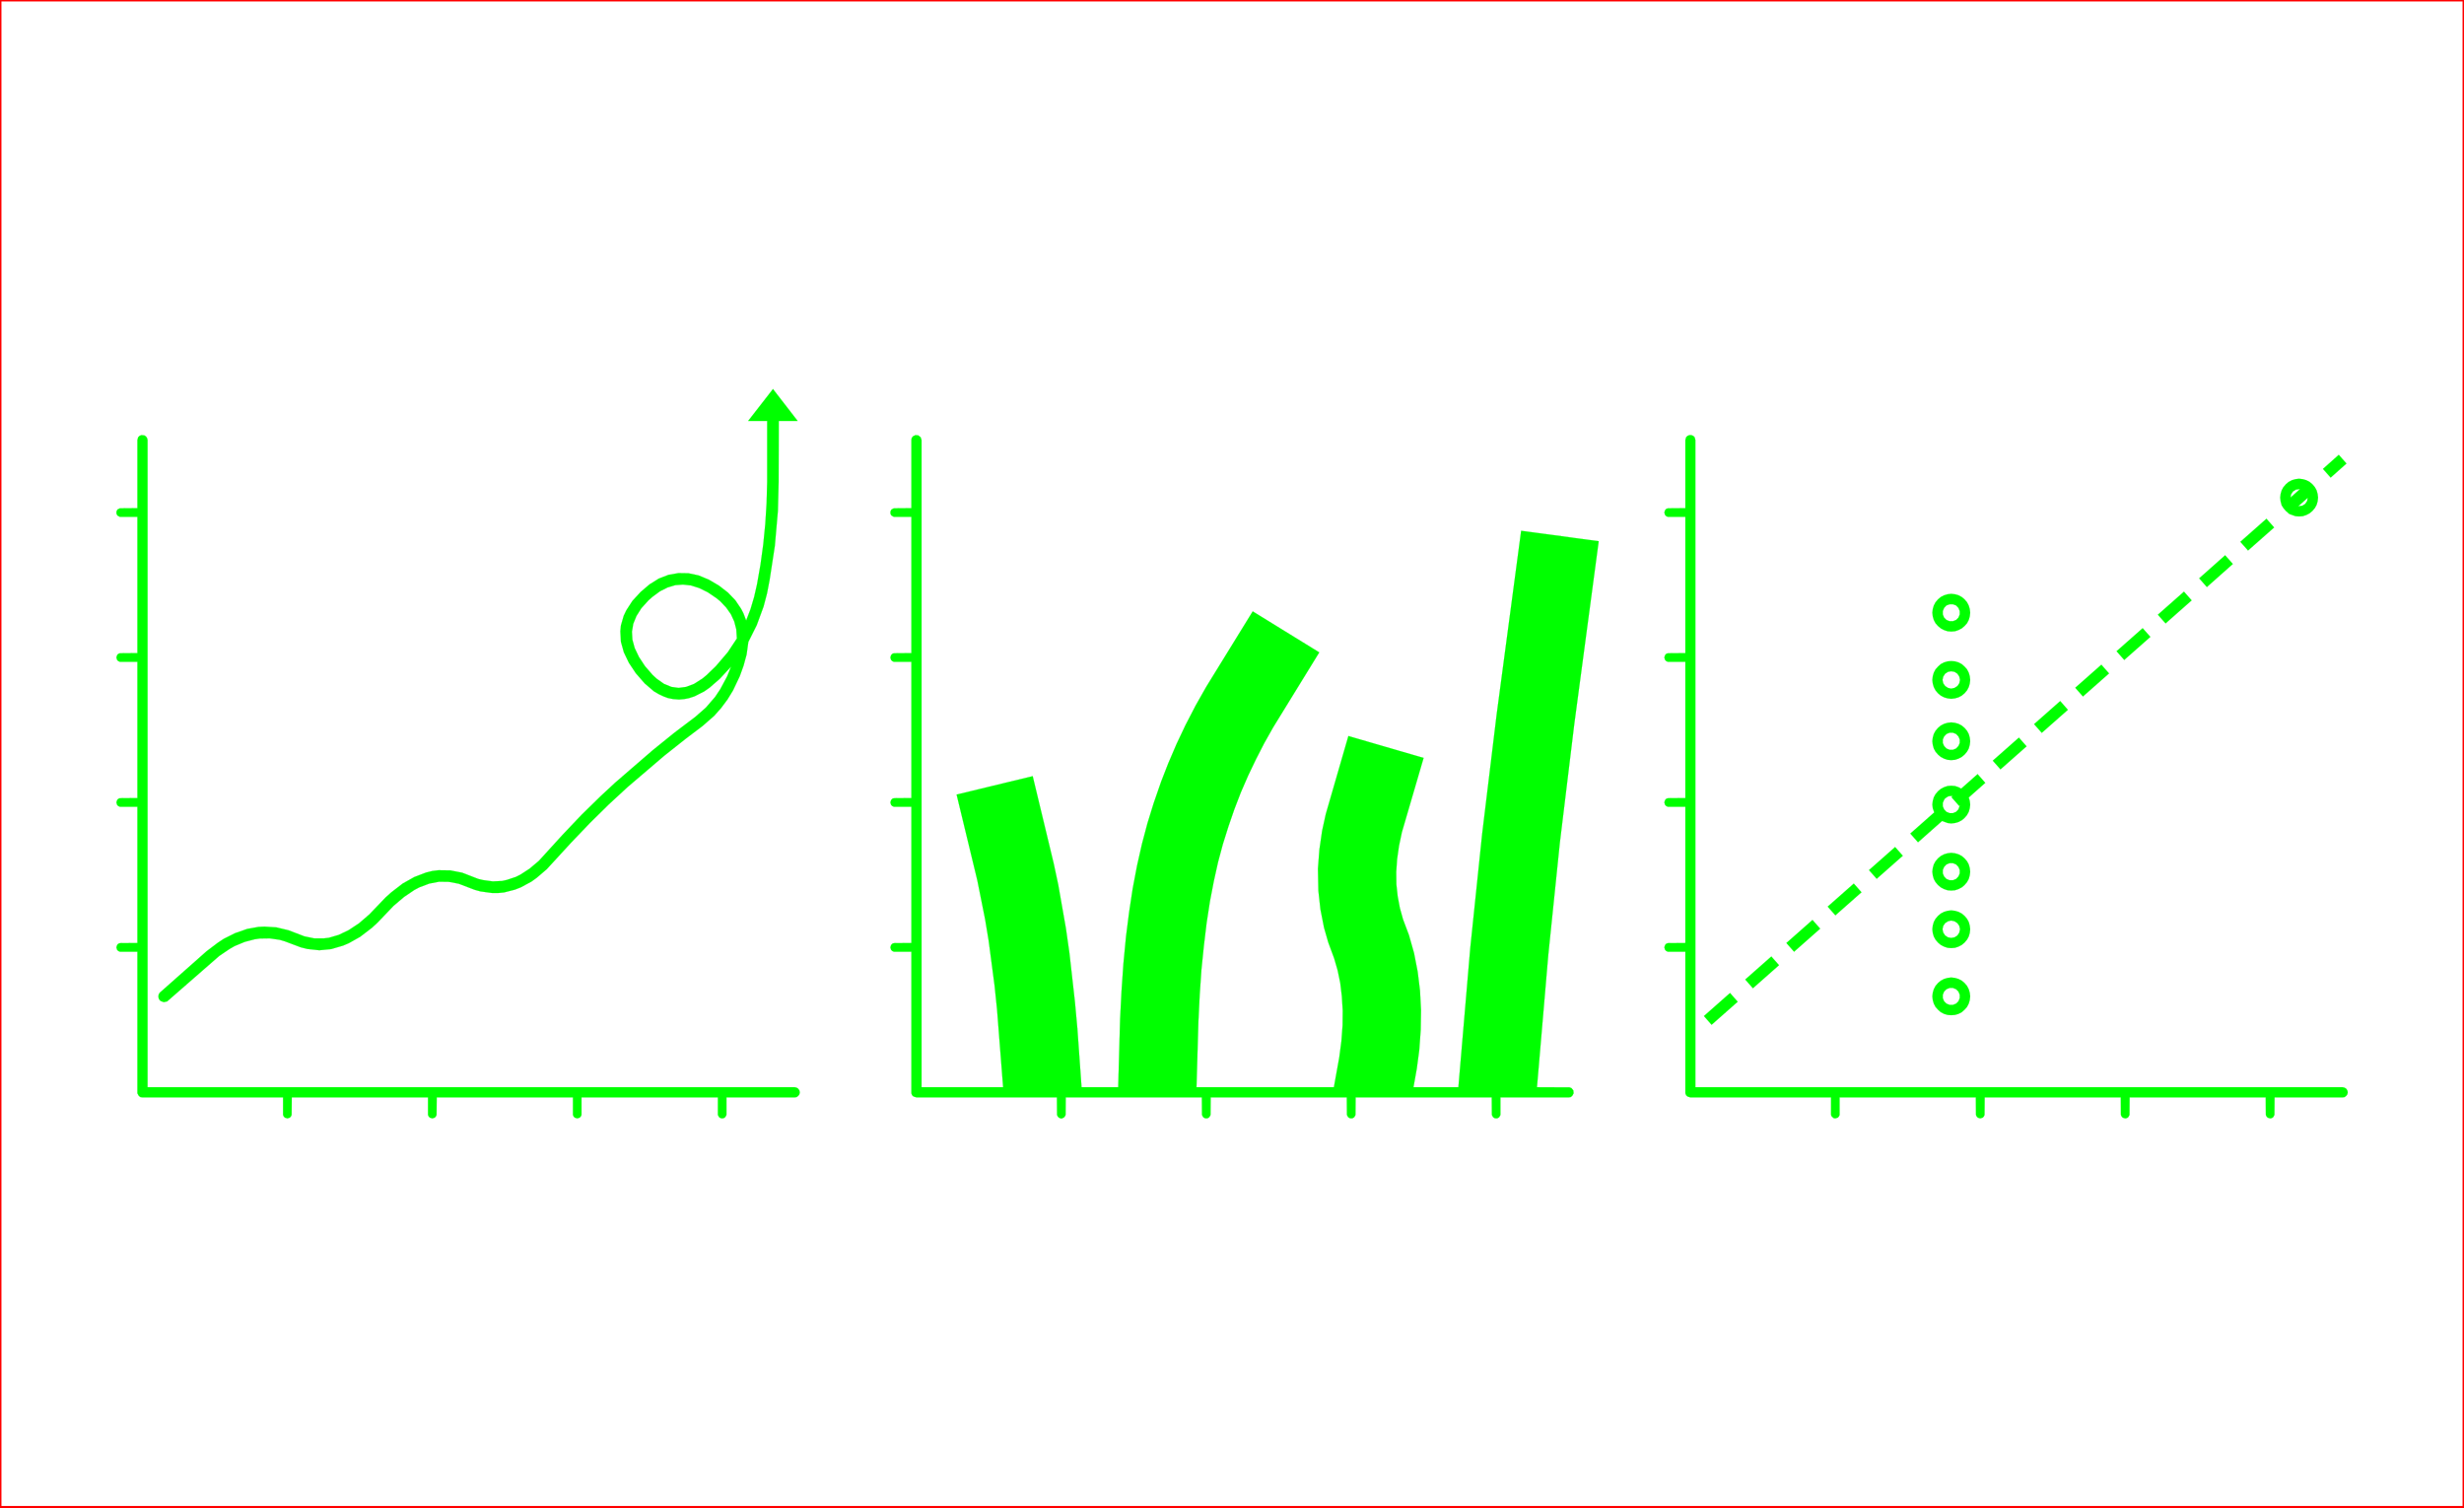
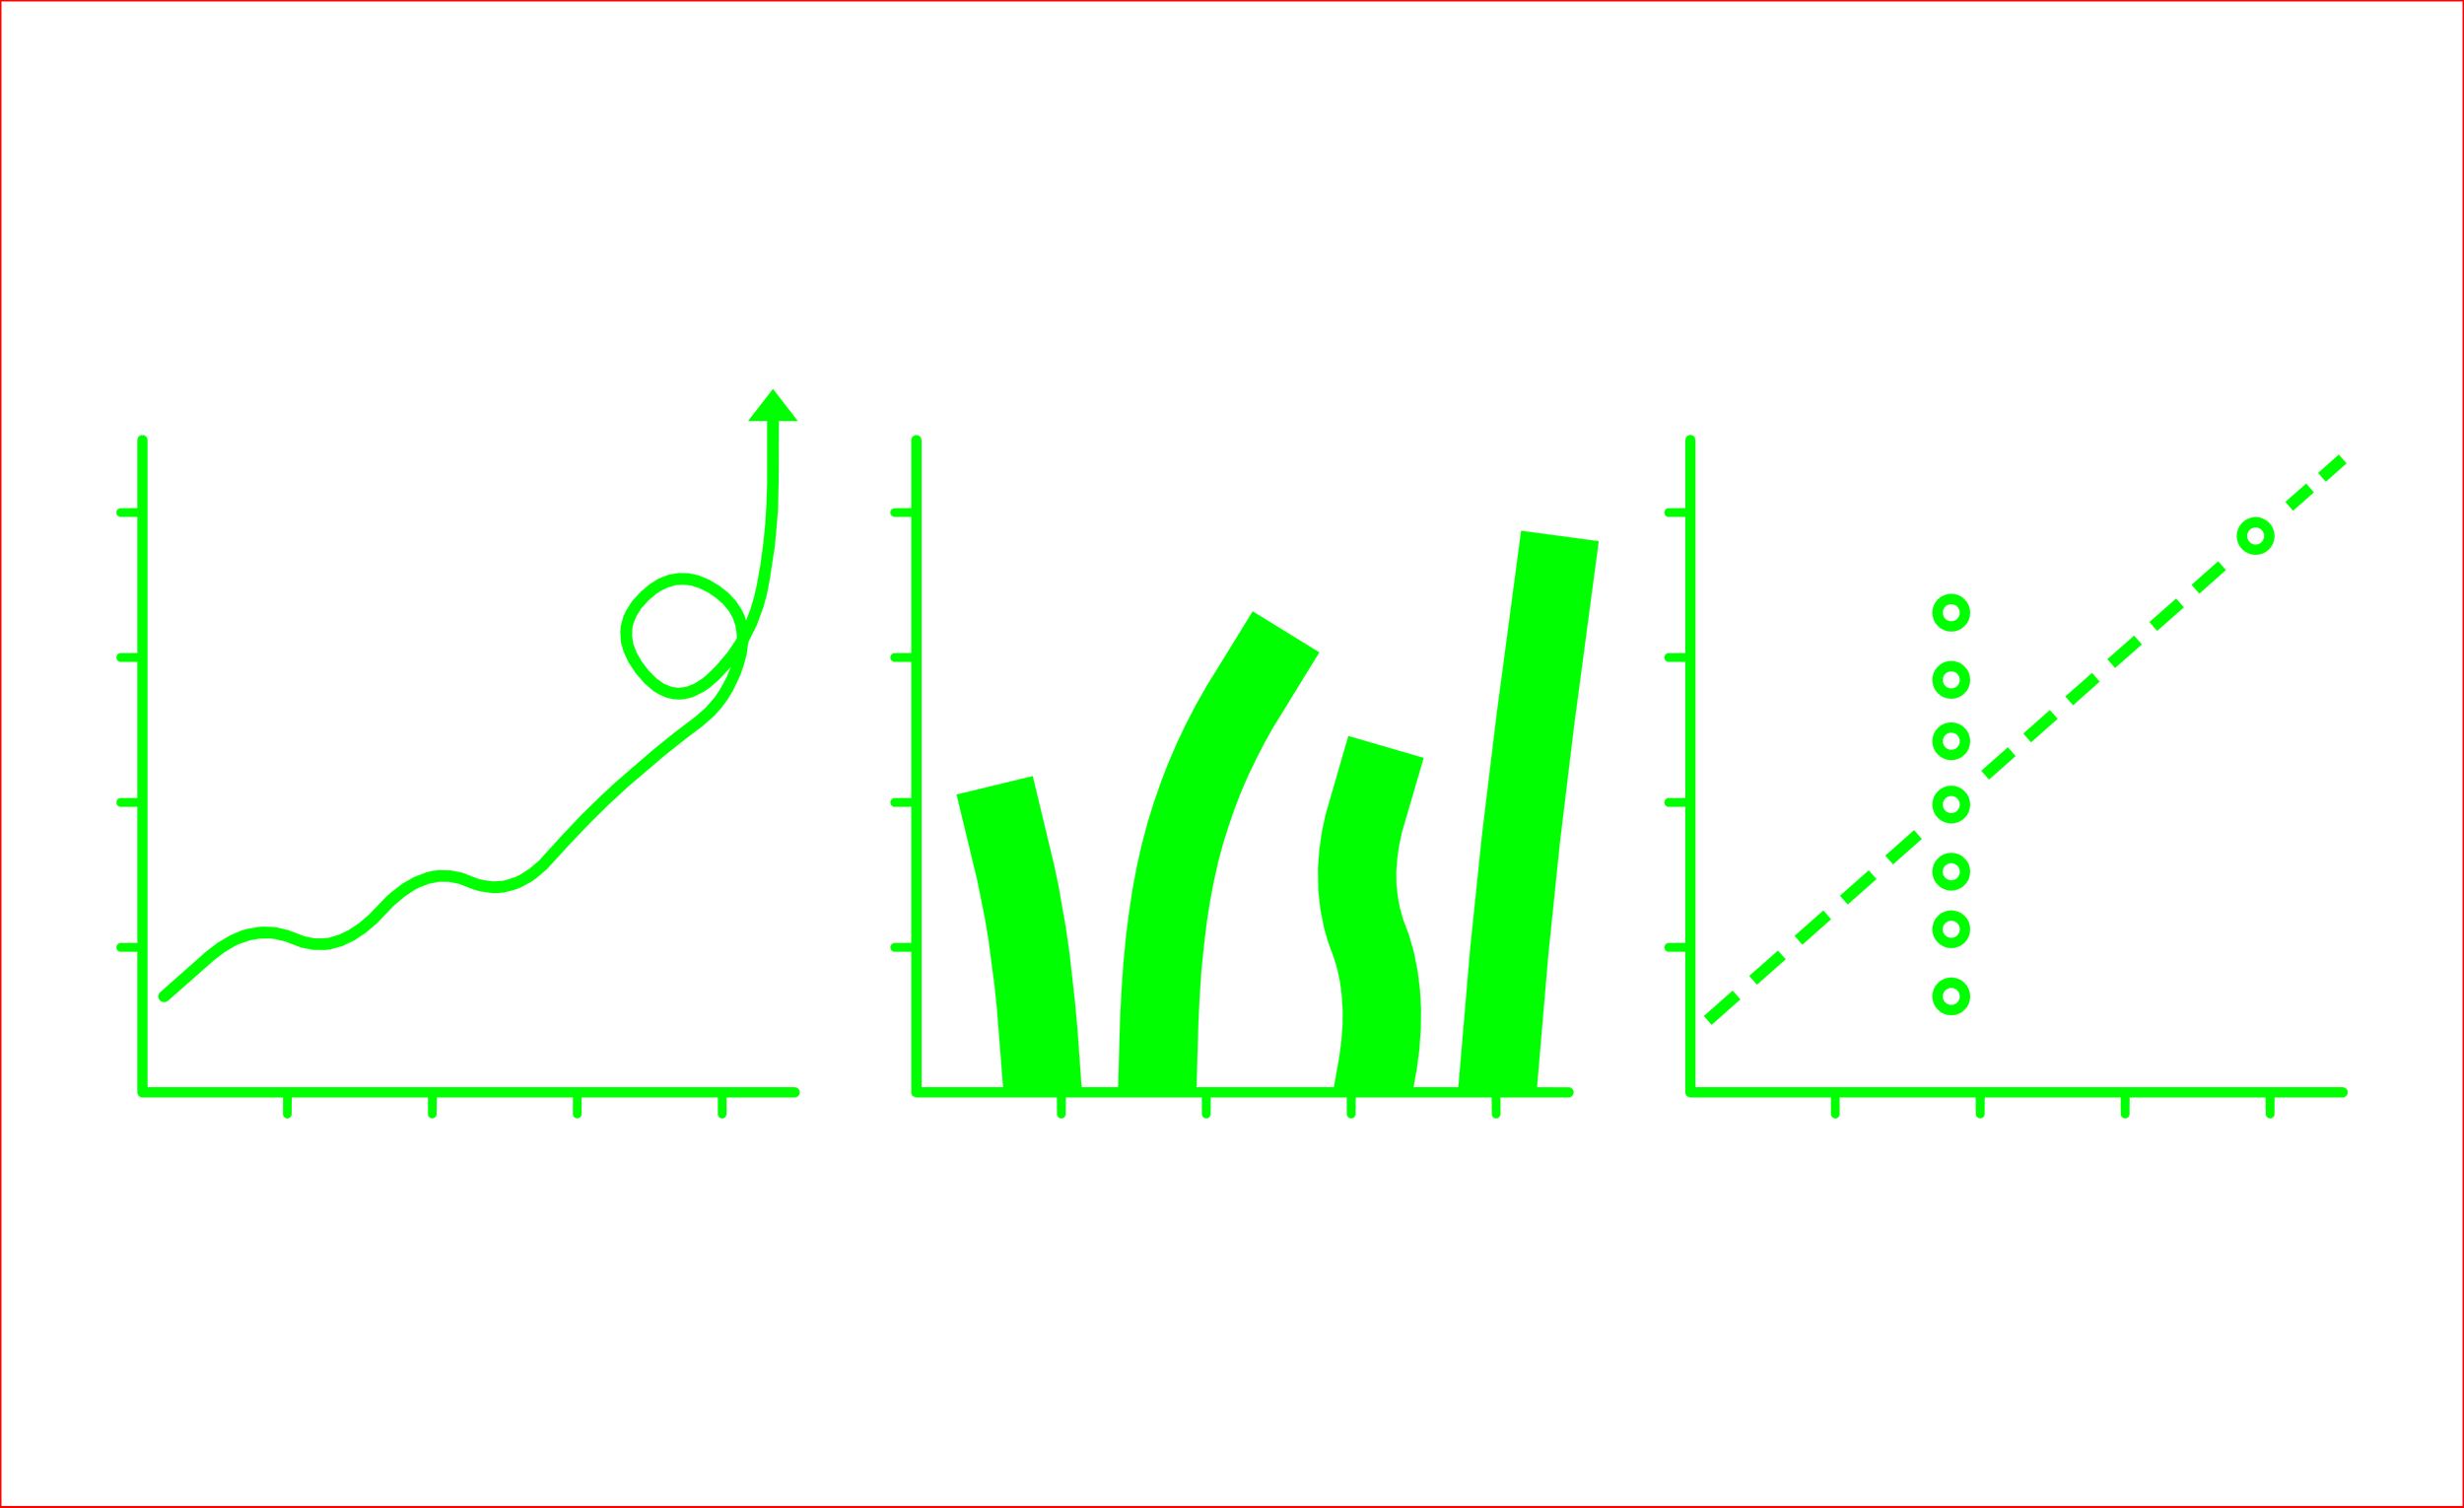
<svg xmlns="http://www.w3.org/2000/svg" width="170mm" height="104mm" viewBox="0 0 170 104">
  <rect x="0" y="0" width="170" height="104" fill="none" stroke="rgb(255,0,0)" stroke-width="0.2" />
-   <path class="engraving" d="M119.89 69.11L118.09 70.7L117.56 70.1L119.36 68.51ZM120.94 68.18L120.41 67.58L122.21 65.99L122.74 66.59ZM123.78 65.66L123.25 65.06L125.05 63.47L125.58 64.07ZM134.13 65.31L133.9 65.19L133.71 65.03L133.54 64.83L133.42 64.61L133.35 64.37L133.32 64.11L133.35 63.86L133.42 63.61L133.54 63.39L133.71 63.19L133.9 63.03L134.13 62.91L134.37 62.84L134.62 62.81L134.88 62.84L135.12 62.91L135.35 63.03L135.54 63.19L135.71 63.39L135.83 63.61L135.9 63.86L135.93 64.11L135.9 64.37L135.83 64.61L135.71 64.83L135.54 65.03L135.35 65.19L135.12 65.31L134.88 65.39L134.62 65.41L134.37 65.39ZM134.4 63.56L134.2 63.69L134.07 63.88L134.02 64.11L134.07 64.34L134.2 64.54L134.4 64.67L134.62 64.71L134.85 64.67L135.05 64.54L135.18 64.34L135.23 64.11L135.18 63.88L135.05 63.69L134.85 63.56L134.62 63.51ZM126.63 63.15L126.1 62.55L127.9 60.96L128.43 61.56ZM133.9 61.22L133.71 61.06L133.54 60.86L133.42 60.64L133.35 60.39L133.32 60.14L133.35 59.89L133.42 59.64L133.54 59.42L133.71 59.22L133.9 59.06L134.13 58.94L134.37 58.87L134.62 58.84L134.88 58.87L135.12 58.94L135.35 59.06L135.54 59.22L135.71 59.42L135.83 59.64L135.9 59.89L135.93 60.14L135.9 60.39L135.83 60.64L135.71 60.86L135.54 61.06L135.35 61.22L135.12 61.34L134.88 61.42L134.62 61.44L134.37 61.42L134.13 61.34ZM134.29 59.64L134.13 59.81L134.04 60.02L134.04 60.26L134.13 60.47L134.29 60.64L134.51 60.73L134.74 60.73L134.96 60.64L135.12 60.47L135.21 60.26L135.21 60.02L135.12 59.81L134.96 59.64L134.74 59.55L134.51 59.55ZM131.28 59.04L129.48 60.63L128.95 60.03L130.75 58.44ZM133.54 54.79L133.71 54.59L133.9 54.43L134.13 54.31L134.37 54.23L134.62 54.21L134.88 54.23L135.12 54.31L135.31 54.41L136.44 53.41L136.97 54.01L135.83 55.02L135.9 55.26L135.93 55.51L135.9 55.76L135.83 56.01L135.71 56.23L135.54 56.43L135.35 56.59L135.12 56.71L134.88 56.78L134.62 56.81L134.37 56.78L133.99 56.64L132.33 58.11L131.8 57.51L133.45 56.05L133.35 55.76L133.32 55.51L133.35 55.26L133.42 55.01ZM134.13 55.18L134.04 55.39L134.04 55.63L134.13 55.84L134.29 56.01L134.51 56.1L134.74 56.1L134.96 56.01L135.12 55.84L135.22 55.55L135.17 55.6L134.64 55L134.73 54.92L134.51 54.92L134.4 54.95L134.2 55.08ZM19.83 77.16L19.66 77.11L19.58 77.03L19.53 76.92L19.53 75.71L9.83 75.71L9.69 75.69L9.58 75.61L9.48 75.43L9.48 65.66L8.27 65.66L8.16 65.61L8.08 65.53L8.03 65.36L8.08 65.2L8.16 65.11L8.27 65.07L9.48 65.06L9.48 55.66L8.27 55.66L8.16 55.61L8.08 55.53L8.03 55.36L8.08 55.2L8.16 55.11L8.27 55.07L9.48 55.06L9.48 45.66L8.27 45.66L8.16 45.61L8.08 45.53L8.03 45.36L8.08 45.2L8.16 45.11L8.27 45.07L9.48 45.06L9.48 35.66L8.27 35.66L8.11 35.57L8.05 35.48L8.03 35.36L8.05 35.25L8.11 35.15L8.27 35.07L9.48 35.06L9.48 30.36L9.53 30.17L9.63 30.07L9.76 30.02L9.96 30.04L10.07 30.11L10.15 30.23L10.18 30.36L10.18 75.01L54.83 75.01L54.96 75.04L55.07 75.11L55.15 75.23L55.18 75.36L55.15 75.5L55.07 75.61L54.96 75.69L54.83 75.71L50.12 75.71L50.12 76.92L50.04 77.07L49.94 77.14L49.83 77.16L49.71 77.14L49.61 77.07L49.53 76.92L49.53 75.71L40.12 75.71L40.12 76.92L40.07 77.03L39.99 77.11L39.83 77.16L39.66 77.11L39.58 77.03L39.53 76.92L39.53 75.71L30.13 75.71L30.12 76.92L30.07 77.03L29.99 77.11L29.83 77.16L29.66 77.11L29.58 77.03L29.53 76.92L29.53 75.71L20.13 75.71L20.12 76.92L20.07 77.03L19.99 77.11ZM73.28 77.16L73.17 77.16L73.06 77.11L72.98 77.03L72.93 76.92L72.92 75.71L63.23 75.71L63.03 75.65L62.93 75.56L62.88 75.43L62.88 65.66L61.67 65.66L61.56 65.61L61.48 65.53L61.43 65.36L61.48 65.2L61.56 65.11L61.67 65.07L62.88 65.06L62.88 55.66L61.67 55.66L61.56 55.61L61.48 55.53L61.43 55.36L61.48 55.2L61.56 55.11L61.67 55.07L62.88 55.06L62.88 45.66L61.67 45.66L61.56 45.61L61.48 45.53L61.43 45.36L61.48 45.2L61.56 45.11L61.67 45.07L62.88 45.06L62.88 35.66L61.67 35.66L61.51 35.57L61.45 35.48L61.43 35.36L61.45 35.25L61.51 35.15L61.67 35.07L62.88 35.06L62.88 30.36L62.9 30.23L62.98 30.11L63.16 30.02L63.36 30.04L63.52 30.17L63.58 30.36L63.58 75.01L69.21 75.01L68.79 69.64L68.62 68L68.21 64.89L67.97 63.44L67.43 60.74L66 54.82L71.25 53.55L72.7 59.58L73.01 61.03L73.54 64.05L73.78 65.73L74.16 69.1L74.33 70.95L74.62 75.01L77.15 75.01L77.28 70.32L77.38 68.36L77.51 66.48L77.69 64.6L77.9 62.95L78.15 61.3L78.45 59.72L78.79 58.22L79.17 56.79L79.6 55.4L80.11 53.93L80.6 52.67L81.17 51.34L81.79 50.03L82.5 48.66L83.22 47.39L86.43 42.18L91.02 45.01L87.84 50.18L87.22 51.28L86.65 52.39L86.11 53.52L85.61 54.67L85.16 55.84L84.75 57.03L84.37 58.24L84.04 59.47L83.75 60.77L83.48 62.17L83.25 63.66L83.06 65.24L82.89 66.9L82.77 68.66L82.68 70.5L82.55 75.01L92.03 75.01L92.4 72.96L92.55 71.82L92.63 70.74L92.64 69.72L92.58 68.74L92.47 67.82L92.29 66.95L92.05 66.12L91.64 65.01L91.35 64L91.1 62.73L90.96 61.45L90.93 59.93L91.03 58.62L91.22 57.31L91.47 56.17L93.03 50.78L98.22 52.29L96.72 57.42L96.52 58.37L96.39 59.28L96.33 60.16L96.34 61.01L96.43 61.84L96.58 62.64L96.8 63.43L97.21 64.52L97.56 65.76L97.81 67.04L97.97 68.34L98.04 69.68L98.02 71.05L97.92 72.44L97.75 73.72L97.52 75.01L100.62 75.01L101.44 65.4L102.26 57.53L103.26 49.29L104.95 36.62L110.3 37.34L108.61 49.99L107.62 58.13L106.82 65.89L106.04 75.01L108.29 75.02L108.42 75.07L108.55 75.23L108.57 75.43L108.47 75.61L108.36 75.69L108.23 75.71L103.52 75.71L103.52 76.92L103.44 77.07L103.34 77.14L103.23 77.16L103.11 77.14L103.01 77.07L102.93 76.92L102.92 75.71L93.53 75.71L93.52 76.92L93.44 77.07L93.34 77.14L93.23 77.16L93.11 77.14L93.01 77.07L92.93 76.92L92.92 75.71L83.53 75.71L83.52 76.92L83.44 77.07L83.34 77.14L83.23 77.16L83.11 77.14L83.01 77.07L82.93 76.92L82.92 75.71L73.53 75.71L73.52 76.92L73.44 77.07ZM133.9 52.22L133.71 52.06L133.54 51.86L133.42 51.64L133.35 51.39L133.32 51.14L133.35 50.89L133.42 50.64L133.54 50.42L133.71 50.22L133.9 50.06L134.13 49.94L134.37 49.87L134.62 49.84L134.88 49.87L135.12 49.94L135.35 50.06L135.54 50.22L135.71 50.42L135.83 50.64L135.9 50.89L135.93 51.14L135.9 51.39L135.83 51.64L135.71 51.86L135.54 52.06L135.35 52.22L135.12 52.34L134.88 52.42L134.62 52.44L134.37 52.42L134.13 52.34ZM134.29 50.64L134.13 50.81L134.04 51.02L134.04 51.26L134.13 51.47L134.29 51.64L134.51 51.73L134.74 51.73L134.96 51.64L135.12 51.47L135.21 51.26L135.21 51.02L135.12 50.81L134.96 50.64L134.74 50.55L134.51 50.55ZM11.01 68.5L14.25 65.63L15.03 65.04L15.44 64.77L16.22 64.38L17.05 64.09L17.83 63.95L18.24 63.93L19.06 63.98L19.9 64.18L21 64.6L21.68 64.74L22.35 64.74L22.69 64.7L23.37 64.5L24.06 64.17L24.77 63.7L25.49 63.08L26.6 61.92L26.99 61.57L27.78 60.96L28.58 60.51L29.39 60.2L29.83 60.09L30.25 60.04L31.07 60.05L31.89 60.21L33 60.64L33.34 60.72L34 60.81L34.64 60.78L34.96 60.71L35.59 60.5L35.91 60.34L36.54 59.93L37.18 59.39L38.81 57.6L40.12 56.22L41.45 54.92L42.44 54L45.02 51.77L46.53 50.55L47.97 49.46L48.7 48.82L49.34 48.08L49.7 47.54L50.17 46.66L50.44 45.99L49.65 46.84L48.96 47.44L48.59 47.7L47.92 48.04L47.52 48.17L47.21 48.23L46.85 48.26L46.44 48.23L46.09 48.16L45.79 48.05L45.45 47.89L45.11 47.69L44.48 47.15L43.87 46.45L43.39 45.73L43.04 45L42.84 44.28L42.8 43.55L42.84 43.15L43.03 42.49L43.21 42.11L43.63 41.46L44.2 40.84L44.81 40.32L45.45 39.92L46.12 39.66L46.81 39.54L47.5 39.55L48.2 39.7L48.9 39.99L49.6 40.4L50.22 40.88L50.73 41.41L51.13 42L51.29 42.31L51.48 42.81L51.78 42.03L52.03 41.19L52.23 40.31L52.47 38.95L52.66 37.56L52.8 36.15L52.89 34.71L52.93 33.25L52.93 29.04L51.62 29.04L53.33 26.84L55.03 29.04L53.73 29.04L53.72 33.26L53.67 35.24L53.46 37.65L53.1 40L52.92 40.94L52.68 41.85L52.21 43.13L51.63 44.29L51.51 45.16L51.3 45.93L51.04 46.65L50.57 47.64L50.19 48.26L49.75 48.85L49.27 49.39L48.47 50.09L47.32 50.96L45.83 52.14L43.3 54.3L42 55.5L40.7 56.78L39.39 58.15L37.72 59.97L37.03 60.56L36.67 60.82L35.93 61.22L35.52 61.38L34.78 61.57L34.38 61.61L33.95 61.61L33.15 61.5L32.75 61.39L31.65 60.97L30.97 60.84L30.3 60.83L29.62 60.96L28.93 61.22L28.59 61.4L27.88 61.88L27.16 62.49L26.05 63.65L25.66 64.01L24.85 64.63L24.07 65.07L23.67 65.24L22.85 65.48L22.03 65.56L21.2 65.47L20.76 65.36L19.64 64.94L19.3 64.84L18.61 64.74L17.93 64.75L17.58 64.8L16.89 64.98L16.19 65.27L15.84 65.47L15.13 65.95L11.53 69.09L11.3 69.14L11.08 69.06L10.98 68.95L10.93 68.8L10.94 68.64ZM50.1 41.91L49.68 41.47L49.42 41.26L48.83 40.86L48.24 40.57L47.67 40.39L47.12 40.33L46.59 40.37L46.06 40.53L45.54 40.79L45.01 41.18L44.74 41.42L44.25 41.96L43.91 42.5L43.69 43.04L43.6 43.58L43.63 44.13L43.79 44.71L44.08 45.32L44.5 45.96L45.03 46.57L45.3 46.82L45.81 47.18L46.32 47.39L46.82 47.46L47.34 47.39L47.89 47.18L48.47 46.81L48.77 46.56L49.39 45.96L50.21 45L50.84 44.05L50.8 43.42L50.66 42.88L50.43 42.38ZM134.13 48.11L133.9 47.99L133.71 47.83L133.54 47.63L133.42 47.4L133.35 47.16L133.32 46.91L133.35 46.65L133.42 46.41L133.54 46.18L133.71 45.99L133.9 45.82L134.13 45.7L134.37 45.63L134.62 45.61L134.88 45.63L135.12 45.7L135.35 45.82L135.54 45.99L135.71 46.18L135.83 46.41L135.9 46.65L135.93 46.91L135.9 47.16L135.83 47.4L135.71 47.63L135.54 47.83L135.35 47.99L135.12 48.11L134.88 48.18L134.62 48.21L134.37 48.18ZM134.4 46.35L134.2 46.48L134.07 46.68L134.02 46.91L134.07 47.14L134.2 47.33L134.4 47.46L134.62 47.51L134.85 47.46L135.05 47.33L135.18 47.14L135.23 46.91L135.18 46.68L135.05 46.48L134.85 46.35L134.62 46.31ZM133.9 69.83L133.71 69.66L133.54 69.47L133.42 69.24L133.35 69L133.32 68.74L133.35 68.49L133.42 68.25L133.54 68.02L133.71 67.82L133.9 67.66L134.13 67.54L134.37 67.47L134.62 67.44L134.88 67.47L135.12 67.54L135.35 67.66L135.54 67.82L135.71 68.02L135.83 68.25L135.9 68.49L135.93 68.74L135.9 69L135.83 69.24L135.71 69.47L135.54 69.66L135.35 69.83L135.12 69.95L134.88 70.02L134.62 70.04L134.37 70.02L134.13 69.95ZM134.29 68.25L134.13 68.41L134.04 68.63L134.04 68.86L134.13 69.08L134.29 69.24L134.51 69.33L134.74 69.33L134.96 69.24L135.12 69.08L135.21 68.86L135.21 68.63L135.12 68.41L134.96 68.25L134.74 68.16L134.51 68.16ZM126.51 77.14L126.38 77.03L126.33 76.92L126.33 75.71L116.62 75.71L116.43 75.65L116.33 75.56L116.28 75.43L116.28 65.66L115.07 65.66L114.96 65.61L114.88 65.53L114.83 65.36L114.88 65.2L114.96 65.11L115.07 65.07L116.28 65.06L116.28 55.66L115.07 55.66L114.96 55.61L114.88 55.53L114.83 55.36L114.88 55.2L114.96 55.11L115.07 55.07L116.28 55.06L116.28 45.66L115.07 45.66L114.96 45.61L114.88 45.53L114.83 45.36L114.88 45.2L114.96 45.11L115.07 45.07L116.28 45.06L116.28 35.66L115.07 35.66L114.96 35.61L114.88 35.53L114.83 35.36L114.88 35.2L114.96 35.11L115.07 35.07L116.28 35.06L116.28 30.36L116.33 30.17L116.43 30.07L116.56 30.02L116.69 30.02L116.82 30.07L116.92 30.17L116.97 30.36L116.97 75.01L161.62 75.01L161.76 75.04L161.87 75.11L161.95 75.23L161.98 75.36L161.95 75.5L161.87 75.61L161.76 75.69L161.62 75.71L156.93 75.71L156.92 76.92L156.84 77.07L156.74 77.14L156.62 77.16L156.46 77.11L156.38 77.03L156.33 76.92L156.32 75.71L146.93 75.71L146.92 76.92L146.84 77.07L146.74 77.14L146.62 77.16L146.46 77.11L146.38 77.03L146.33 76.92L146.32 75.71L136.93 75.71L136.92 76.92L136.87 77.03L136.79 77.11L136.62 77.16L136.46 77.11L136.38 77.03L136.33 76.92L136.32 75.71L126.92 75.71L126.92 76.92L126.87 77.03L126.79 77.11L126.62 77.16ZM139.82 51.49L138.02 53.08L137.49 52.48L139.29 50.89ZM140.87 50.56L140.34 49.96L142.14 48.37L142.67 48.97ZM143.71 48.05L143.18 47.45L144.98 45.86L145.51 46.46ZM148.36 43.94L146.56 45.53L146.03 44.93L147.83 43.34ZM133.9 43.35L133.71 43.19L133.54 43L133.42 42.77L133.35 42.53L133.32 42.27L133.35 42.02L133.42 41.78L133.54 41.55L133.71 41.35L133.9 41.19L134.13 41.07L134.37 41L134.62 40.97L134.88 41L135.12 41.07L135.35 41.19L135.54 41.35L135.71 41.55L135.83 41.78L135.9 42.02L135.93 42.27L135.9 42.53L135.83 42.77L135.71 43L135.54 43.19L135.35 43.35L135.12 43.47L134.88 43.55L134.62 43.57L134.37 43.55L134.13 43.47ZM134.29 41.77L134.13 41.94L134.04 42.16L134.04 42.39L134.13 42.61L134.29 42.77L134.51 42.86L134.74 42.86L134.96 42.77L135.12 42.61L135.21 42.39L135.21 42.16L135.12 41.94L134.96 41.77L134.74 41.69L134.51 41.69ZM149.41 43.01L148.88 42.41L150.68 40.82L151.21 41.42ZM152.26 40.5L151.73 39.9L153.52 38.31L154.05 38.91ZM155.1 37.98L154.57 37.38L156.37 35.79L156.9 36.39ZM157.35 34.59L157.32 34.33L157.35 34.08L157.42 33.83L157.54 33.61L157.71 33.41L157.9 33.25L158.13 33.13L158.37 33.06L158.62 33.03L158.88 33.06L159.12 33.13L159.35 33.25L159.54 33.41L159.71 33.61L159.83 33.83L159.9 34.08L159.93 34.33L159.9 34.59L159.83 34.83L159.71 35.05L159.54 35.25L159.35 35.41L159.12 35.53L158.88 35.61L158.62 35.63L158.37 35.61L157.95 35.46L157.71 35.25L157.54 35.05L157.42 34.86ZM159.22 34.34L158.56 34.93L158.85 34.89L159.05 34.76L159.18 34.56ZM158.03 34.33L158.69 33.74L158.4 33.78L158.2 33.91L158.07 34.1ZM160.27 32.35L161.36 31.38L161.89 31.98L160.8 32.95Z" fill="rgb(0,255,0)" stroke="rgb(0,255,0)" stroke-width="0.01" fill-rule="evenodd" />
+   <path class="engraving" d="M120.07 68.95L118.09 70.7L117.56 70.1L119.54 68.35ZM133.9 69.83L133.71 69.66L133.54 69.47L133.42 69.24L133.35 69L133.32 68.74L133.35 68.49L133.42 68.25L133.54 68.02L133.71 67.82L133.9 67.66L134.13 67.54L134.37 67.47L134.62 67.44L134.88 67.47L135.12 67.54L135.35 67.66L135.54 67.82L135.71 68.02L135.83 68.25L135.9 68.49L135.93 68.74L135.9 69L135.83 69.24L135.71 69.47L135.54 69.66L135.35 69.83L135.12 69.95L134.88 70.02L134.62 70.04L134.37 70.02L134.13 69.95ZM134.29 68.25L134.13 68.41L134.04 68.63L134.04 68.86L134.13 69.08L134.29 69.24L134.51 69.33L134.74 69.33L134.96 69.24L135.12 69.08L135.21 68.86L135.21 68.63L135.12 68.41L134.96 68.25L134.74 68.16L134.51 68.16ZM121.22 67.93L120.69 67.33L122.67 65.59L123.2 66.18ZM134.13 65.31L133.9 65.19L133.71 65.03L133.54 64.83L133.42 64.61L133.35 64.37L133.32 64.11L133.35 63.86L133.42 63.61L133.54 63.39L133.71 63.19L133.9 63.03L134.13 62.91L134.37 62.84L134.62 62.81L134.88 62.84L135.12 62.91L135.35 63.03L135.54 63.19L135.71 63.39L135.83 63.61L135.9 63.86L135.93 64.11L135.9 64.37L135.83 64.61L135.71 64.83L135.54 65.03L135.35 65.19L135.12 65.31L134.88 65.39L134.62 65.41L134.37 65.39ZM134.4 63.56L134.2 63.69L134.07 63.88L134.02 64.11L134.07 64.34L134.2 64.54L134.4 64.67L134.62 64.71L134.85 64.67L135.05 64.54L135.18 64.34L135.23 64.11L135.18 63.88L135.05 63.69L134.85 63.56L134.62 63.51ZM124.35 65.17L123.82 64.57L125.8 62.82L126.33 63.42ZM127.48 62.4L126.95 61.8L128.93 60.05L129.46 60.65ZM134.13 61.34L133.9 61.22L133.71 61.06L133.54 60.86L133.42 60.64L133.35 60.39L133.32 60.14L133.35 59.89L133.42 59.64L133.54 59.42L133.71 59.22L133.9 59.06L134.13 58.94L134.37 58.87L134.62 58.84L134.88 58.87L135.12 58.94L135.35 59.06L135.54 59.22L135.71 59.42L135.83 59.64L135.9 59.89L135.93 60.14L135.9 60.39L135.83 60.64L135.71 60.86L135.54 61.06L135.35 61.22L135.12 61.34L134.88 61.42L134.62 61.44L134.37 61.42ZM134.4 59.59L134.2 59.72L134.07 59.91L134.02 60.14L134.07 60.37L134.2 60.57L134.4 60.7L134.62 60.74L134.85 60.7L135.05 60.57L135.18 60.37L135.23 60.14L135.18 59.91L135.05 59.72L134.85 59.59L134.62 59.54ZM130.61 59.63L130.08 59.03L132.06 57.28L132.59 57.88ZM133.9 56.59L133.71 56.43L133.54 56.23L133.42 56.01L133.35 55.76L133.32 55.51L133.35 55.26L133.42 55.01L133.54 54.79L133.71 54.59L133.9 54.43L134.13 54.31L134.37 54.23L134.62 54.21L134.88 54.23L135.12 54.31L135.35 54.43L135.54 54.59L135.71 54.79L135.83 55.01L135.9 55.26L135.93 55.51L135.9 55.76L135.83 56.01L135.71 56.23L135.54 56.43L135.35 56.59L135.12 56.71L134.88 56.78L134.62 56.81L134.37 56.78L134.13 56.71ZM134.29 55.01L134.13 55.18L134.04 55.39L134.04 55.63L134.13 55.84L134.29 56.01L134.51 56.1L134.74 56.1L134.96 56.01L135.12 55.84L135.21 55.63L135.21 55.39L135.12 55.18L134.96 55.01L134.74 54.92L134.51 54.92ZM19.88 77.16L19.77 77.16L19.66 77.11L19.58 77.03L19.53 76.92L19.53 75.71L9.83 75.71L9.69 75.69L9.58 75.61L9.48 75.43L9.48 65.66L8.27 65.66L8.16 65.61L8.08 65.53L8.03 65.36L8.08 65.2L8.16 65.11L8.27 65.07L9.48 65.06L9.48 55.66L8.27 55.66L8.16 55.61L8.08 55.53L8.03 55.36L8.08 55.2L8.16 55.11L8.27 55.07L9.48 55.06L9.48 45.66L8.27 45.66L8.16 45.61L8.08 45.53L8.03 45.36L8.08 45.2L8.16 45.11L8.27 45.07L9.48 45.06L9.48 35.66L8.27 35.66L8.11 35.57L8.05 35.48L8.03 35.36L8.05 35.25L8.11 35.15L8.27 35.07L9.48 35.06L9.48 30.36L9.53 30.17L9.63 30.07L9.76 30.02L9.96 30.04L10.07 30.11L10.15 30.23L10.18 30.36L10.18 75.01L54.83 75.01L54.96 75.04L55.07 75.11L55.15 75.23L55.18 75.36L55.15 75.5L55.07 75.61L54.96 75.69L54.83 75.71L50.12 75.71L50.12 76.92L50.04 77.07L49.94 77.14L49.83 77.16L49.71 77.14L49.61 77.07L49.53 76.92L49.53 75.71L40.12 75.71L40.12 76.92L40.07 77.03L39.99 77.11L39.83 77.16L39.66 77.11L39.58 77.03L39.53 76.92L39.53 75.71L30.13 75.71L30.12 76.92L30.07 77.03L29.99 77.11L29.83 77.16L29.66 77.11L29.58 77.03L29.53 76.92L29.53 75.71L20.13 75.71L20.12 76.92L20.04 77.07ZM73.22 77.16L73.11 77.14L73.01 77.07L72.93 76.92L72.92 75.71L63.23 75.71L63.03 75.65L62.93 75.56L62.88 75.43L62.88 65.66L61.67 65.66L61.56 65.61L61.48 65.53L61.43 65.36L61.48 65.2L61.56 65.11L61.67 65.07L62.88 65.06L62.88 55.66L61.67 55.66L61.56 55.61L61.48 55.53L61.43 55.36L61.48 55.2L61.56 55.11L61.67 55.07L62.88 55.06L62.88 45.66L61.67 45.66L61.56 45.61L61.48 45.53L61.43 45.36L61.48 45.2L61.56 45.11L61.67 45.07L62.88 45.06L62.88 35.66L61.67 35.66L61.51 35.57L61.45 35.48L61.43 35.36L61.45 35.25L61.51 35.15L61.67 35.07L62.88 35.06L62.88 30.36L62.9 30.23L62.98 30.11L63.16 30.02L63.36 30.04L63.52 30.17L63.58 30.36L63.58 75.01L69.21 75.01L68.79 69.64L68.62 68L68.21 64.89L67.97 63.44L67.43 60.74L66 54.82L71.25 53.55L72.7 59.58L73.01 61.03L73.54 64.05L73.78 65.73L74.16 69.1L74.33 70.95L74.62 75.01L77.15 75.01L77.28 70.32L77.38 68.36L77.51 66.48L77.69 64.6L77.9 62.95L78.15 61.3L78.45 59.72L78.79 58.22L79.17 56.79L79.6 55.4L80.11 53.93L80.6 52.67L81.17 51.34L81.79 50.03L82.5 48.66L83.22 47.39L86.43 42.18L91.02 45.01L87.84 50.18L87.22 51.28L86.65 52.39L86.11 53.52L85.61 54.67L85.16 55.84L84.75 57.03L84.37 58.24L84.04 59.47L83.75 60.77L83.48 62.17L83.25 63.66L83.06 65.24L82.89 66.9L82.77 68.66L82.68 70.5L82.55 75.01L92.03 75.01L92.4 72.96L92.55 71.82L92.63 70.74L92.64 69.72L92.58 68.74L92.47 67.82L92.29 66.95L92.05 66.12L91.64 65.01L91.35 64L91.1 62.73L90.96 61.45L90.93 59.93L91.03 58.62L91.22 57.31L91.47 56.17L93.03 50.78L98.22 52.29L96.72 57.42L96.52 58.37L96.39 59.28L96.33 60.16L96.34 61.01L96.43 61.84L96.58 62.64L96.8 63.43L97.21 64.52L97.56 65.76L97.81 67.04L97.97 68.34L98.04 69.68L98.02 71.05L97.92 72.44L97.75 73.72L97.52 75.01L100.62 75.01L101.44 65.4L102.26 57.53L103.26 49.29L104.95 36.62L110.3 37.34L108.61 49.99L107.62 58.13L106.82 65.89L106.04 75.01L108.29 75.02L108.42 75.07L108.55 75.23L108.57 75.43L108.47 75.61L108.36 75.69L108.23 75.71L103.52 75.71L103.52 76.92L103.44 77.07L103.34 77.14L103.23 77.16L103.11 77.14L103.01 77.07L102.93 76.92L102.92 75.71L93.53 75.71L93.52 76.92L93.44 77.07L93.34 77.14L93.23 77.16L93.11 77.14L93.01 77.07L92.93 76.92L92.92 75.71L83.53 75.71L83.52 76.92L83.44 77.07L83.34 77.14L83.23 77.16L83.11 77.14L83.01 77.07L82.93 76.92L82.92 75.71L73.53 75.71L73.52 76.92L73.44 77.07L73.34 77.14ZM133.9 52.22L133.71 52.06L133.54 51.86L133.42 51.64L133.35 51.39L133.32 51.14L133.35 50.89L133.42 50.64L133.54 50.42L133.71 50.22L133.9 50.06L134.13 49.94L134.37 49.87L134.62 49.84L134.88 49.87L135.12 49.94L135.35 50.06L135.54 50.22L135.71 50.42L135.83 50.64L135.9 50.89L135.93 51.14L135.9 51.39L135.83 51.64L135.71 51.86L135.54 52.06L135.35 52.22L135.12 52.34L134.88 52.42L134.62 52.44L134.37 52.42L134.13 52.34ZM134.29 50.64L134.13 50.81L134.04 51.02L134.04 51.26L134.13 51.47L134.29 51.64L134.51 51.73L134.74 51.73L134.96 51.64L135.12 51.47L135.21 51.26L135.21 51.02L135.12 50.81L134.96 50.64L134.74 50.55L134.51 50.55ZM11.01 68.5L14.25 65.63L15.03 65.04L15.84 64.56L16.62 64.22L17.02 64.1L17.87 63.95L18.27 63.93L19.06 63.98L19.9 64.18L21 64.6L21.68 64.74L22.35 64.74L22.69 64.7L23.37 64.5L24.06 64.17L24.77 63.7L25.49 63.08L26.6 61.92L26.99 61.57L27.78 60.96L28.58 60.51L29.39 60.2L29.83 60.09L30.25 60.04L31.07 60.05L31.89 60.21L33 60.64L33.34 60.72L34 60.81L34.64 60.78L34.96 60.71L35.59 60.5L35.91 60.34L36.54 59.93L37.18 59.39L38.81 57.6L40.12 56.22L41.45 54.92L42.44 54L45.02 51.77L46.53 50.55L47.97 49.46L48.7 48.82L49.34 48.08L49.7 47.54L50.17 46.66L50.44 45.99L49.65 46.84L48.96 47.44L48.59 47.7L47.92 48.04L47.52 48.17L47.21 48.23L46.85 48.26L46.44 48.23L46.09 48.16L45.79 48.05L45.45 47.89L45.11 47.69L44.48 47.15L43.87 46.45L43.39 45.73L43.04 45L42.84 44.28L42.8 43.55L42.84 43.15L43.03 42.49L43.21 42.11L43.63 41.46L44.2 40.84L44.81 40.32L45.45 39.92L46.12 39.66L46.81 39.54L47.5 39.55L48.2 39.7L48.9 39.99L49.6 40.4L50.22 40.88L50.73 41.41L51.13 42L51.29 42.31L51.48 42.81L51.78 42.03L52.03 41.19L52.23 40.31L52.47 38.95L52.66 37.56L52.8 36.15L52.89 34.71L52.93 33.25L52.93 29.04L51.62 29.04L53.33 26.84L55.03 29.04L53.73 29.04L53.72 33.26L53.67 35.24L53.46 37.65L53.1 40L52.92 40.94L52.68 41.85L52.21 43.13L51.63 44.29L51.51 45.16L51.3 45.93L51.04 46.65L50.57 47.64L50.19 48.26L49.75 48.85L49.27 49.39L48.47 50.09L47.32 50.96L45.83 52.14L43.3 54.3L42 55.5L40.7 56.78L39.39 58.15L37.72 59.97L37.03 60.56L36.67 60.82L35.93 61.22L35.52 61.38L34.78 61.57L34.38 61.61L33.95 61.61L33.15 61.5L32.75 61.39L31.65 60.97L30.97 60.84L30.3 60.83L29.62 60.96L28.93 61.22L28.59 61.4L27.88 61.88L27.16 62.49L26.03 63.67L25.26 64.33L24.45 64.87L23.64 65.26L22.85 65.48L22.44 65.54L21.62 65.53L20.79 65.37L19.64 64.94L18.95 64.78L18.61 64.74L17.93 64.75L17.24 64.87L16.54 65.11L16.19 65.27L15.49 65.69L14.77 66.24L11.59 69.04L11.45 69.12L11.3 69.14L11.08 69.06L10.98 68.95L10.93 68.8L10.94 68.64ZM50.28 42.14L49.9 41.68L49.42 41.26L48.83 40.86L48.24 40.57L47.67 40.39L47.12 40.33L46.59 40.37L46.06 40.53L45.54 40.79L45.27 40.97L44.74 41.42L44.25 41.96L43.91 42.5L43.69 43.04L43.63 43.31L43.6 43.85L43.69 44.42L43.91 45.01L44.27 45.64L44.77 46.29L45.3 46.82L45.81 47.18L46.32 47.39L46.82 47.46L47.34 47.39L47.89 47.18L48.47 46.81L48.77 46.56L49.39 45.96L50.21 45L50.84 44.05L50.83 43.71L50.74 43.15L50.56 42.63ZM126.57 77.16L126.41 77.07L126.33 76.92L126.33 75.71L116.62 75.71L116.43 75.65L116.33 75.56L116.28 75.43L116.28 65.66L115.07 65.66L114.96 65.61L114.88 65.53L114.83 65.36L114.88 65.2L114.96 65.11L115.07 65.07L116.28 65.06L116.28 55.66L115.07 55.66L114.96 55.61L114.88 55.53L114.83 55.36L114.88 55.2L114.96 55.11L115.07 55.07L116.28 55.06L116.28 45.66L115.07 45.66L114.96 45.61L114.88 45.53L114.83 45.36L114.88 45.2L114.96 45.11L115.07 45.07L116.28 45.06L116.28 35.66L115.07 35.66L114.96 35.61L114.88 35.53L114.83 35.36L114.88 35.2L114.96 35.11L115.07 35.07L116.28 35.06L116.28 30.36L116.33 30.17L116.43 30.07L116.56 30.02L116.69 30.02L116.82 30.07L116.92 30.17L116.97 30.36L116.97 75.01L161.62 75.01L161.76 75.04L161.87 75.11L161.95 75.23L161.98 75.36L161.95 75.5L161.87 75.61L161.76 75.69L161.62 75.71L156.93 75.71L156.92 76.92L156.84 77.07L156.74 77.14L156.62 77.16L156.46 77.11L156.38 77.03L156.33 76.92L156.32 75.71L146.93 75.71L146.92 76.92L146.84 77.07L146.74 77.14L146.62 77.16L146.46 77.11L146.38 77.03L146.33 76.92L146.32 75.71L136.93 75.71L136.92 76.92L136.87 77.03L136.79 77.11L136.62 77.16L136.46 77.11L136.38 77.03L136.33 76.92L136.32 75.71L126.92 75.71L126.92 76.92L126.87 77.03L126.79 77.11L126.68 77.16ZM137.23 53.78L136.7 53.18L138.53 51.56L139.06 52.16ZM141.96 49.59L140.13 51.21L139.6 50.61L141.43 48.99ZM143.03 48.65L142.5 48.05L144.34 46.43L144.86 47.03ZM133.9 47.99L133.71 47.83L133.54 47.63L133.42 47.4L133.35 47.16L133.32 46.91L133.35 46.65L133.42 46.41L133.54 46.18L133.71 45.99L133.9 45.82L134.13 45.7L134.37 45.63L134.62 45.61L134.88 45.63L135.12 45.7L135.35 45.82L135.54 45.99L135.71 46.18L135.83 46.41L135.9 46.65L135.93 46.91L135.9 47.16L135.83 47.4L135.71 47.63L135.54 47.83L135.35 47.99L135.12 48.11L134.88 48.18L134.62 48.21L134.37 48.18L134.13 48.11ZM134.29 46.41L134.13 46.57L134.04 46.79L134.04 47.02L134.13 47.24L134.29 47.4L134.51 47.49L134.74 47.49L134.96 47.4L135.12 47.24L135.21 47.02L135.21 46.79L135.12 46.57L134.96 46.41L134.74 46.32L134.51 46.32ZM147.77 44.46L145.93 46.08L145.4 45.48L147.24 43.86ZM148.83 43.52L148.3 42.92L150.14 41.3L150.67 41.9ZM133.9 43.35L133.71 43.19L133.54 43L133.42 42.77L133.35 42.53L133.32 42.27L133.35 42.02L133.42 41.78L133.54 41.55L133.71 41.35L133.9 41.19L134.13 41.07L134.37 41L134.62 40.97L134.88 41L135.12 41.07L135.35 41.19L135.54 41.35L135.71 41.55L135.83 41.78L135.9 42.02L135.93 42.27L135.9 42.53L135.83 42.77L135.71 43L135.54 43.19L135.35 43.35L135.12 43.47L134.88 43.55L134.62 43.57L134.37 43.55L134.13 43.47ZM134.29 41.77L134.13 41.94L134.04 42.16L134.04 42.39L134.13 42.61L134.29 42.77L134.51 42.86L134.74 42.86L134.96 42.77L135.12 42.61L135.21 42.39L135.21 42.16L135.12 41.94L134.96 41.77L134.74 41.69L134.51 41.69ZM151.74 40.95L151.21 40.35L153.04 38.73L153.57 39.33ZM154.9 38.06L154.71 37.9L154.54 37.7L154.42 37.48L154.35 37.23L154.32 36.98L154.35 36.73L154.42 36.48L154.54 36.26L154.71 36.06L154.9 35.9L155.13 35.78L155.37 35.7L155.62 35.68L155.88 35.7L156.12 35.78L156.35 35.9L156.54 36.06L156.71 36.26L156.83 36.48L156.9 36.73L156.93 36.98L156.9 37.23L156.83 37.48L156.71 37.7L156.54 37.9L156.35 38.06L156.12 38.18L155.88 38.25L155.62 38.28L155.37 38.25L155.13 38.18ZM155.29 36.48L155.13 36.65L155.04 36.86L155.04 37.1L155.13 37.31L155.29 37.48L155.51 37.57L155.74 37.57L155.96 37.48L156.12 37.31L156.21 37.1L156.21 36.86L156.12 36.65L155.96 36.48L155.74 36.39L155.51 36.39ZM158.21 35.23L157.68 34.63L159.11 33.37L159.64 33.97ZM160.47 33.23L159.94 32.63L161.36 31.37L161.89 31.97Z" fill="rgb(0,255,0)" stroke="rgb(0,255,0)" stroke-width="0.01" fill-rule="evenodd" />
</svg>
